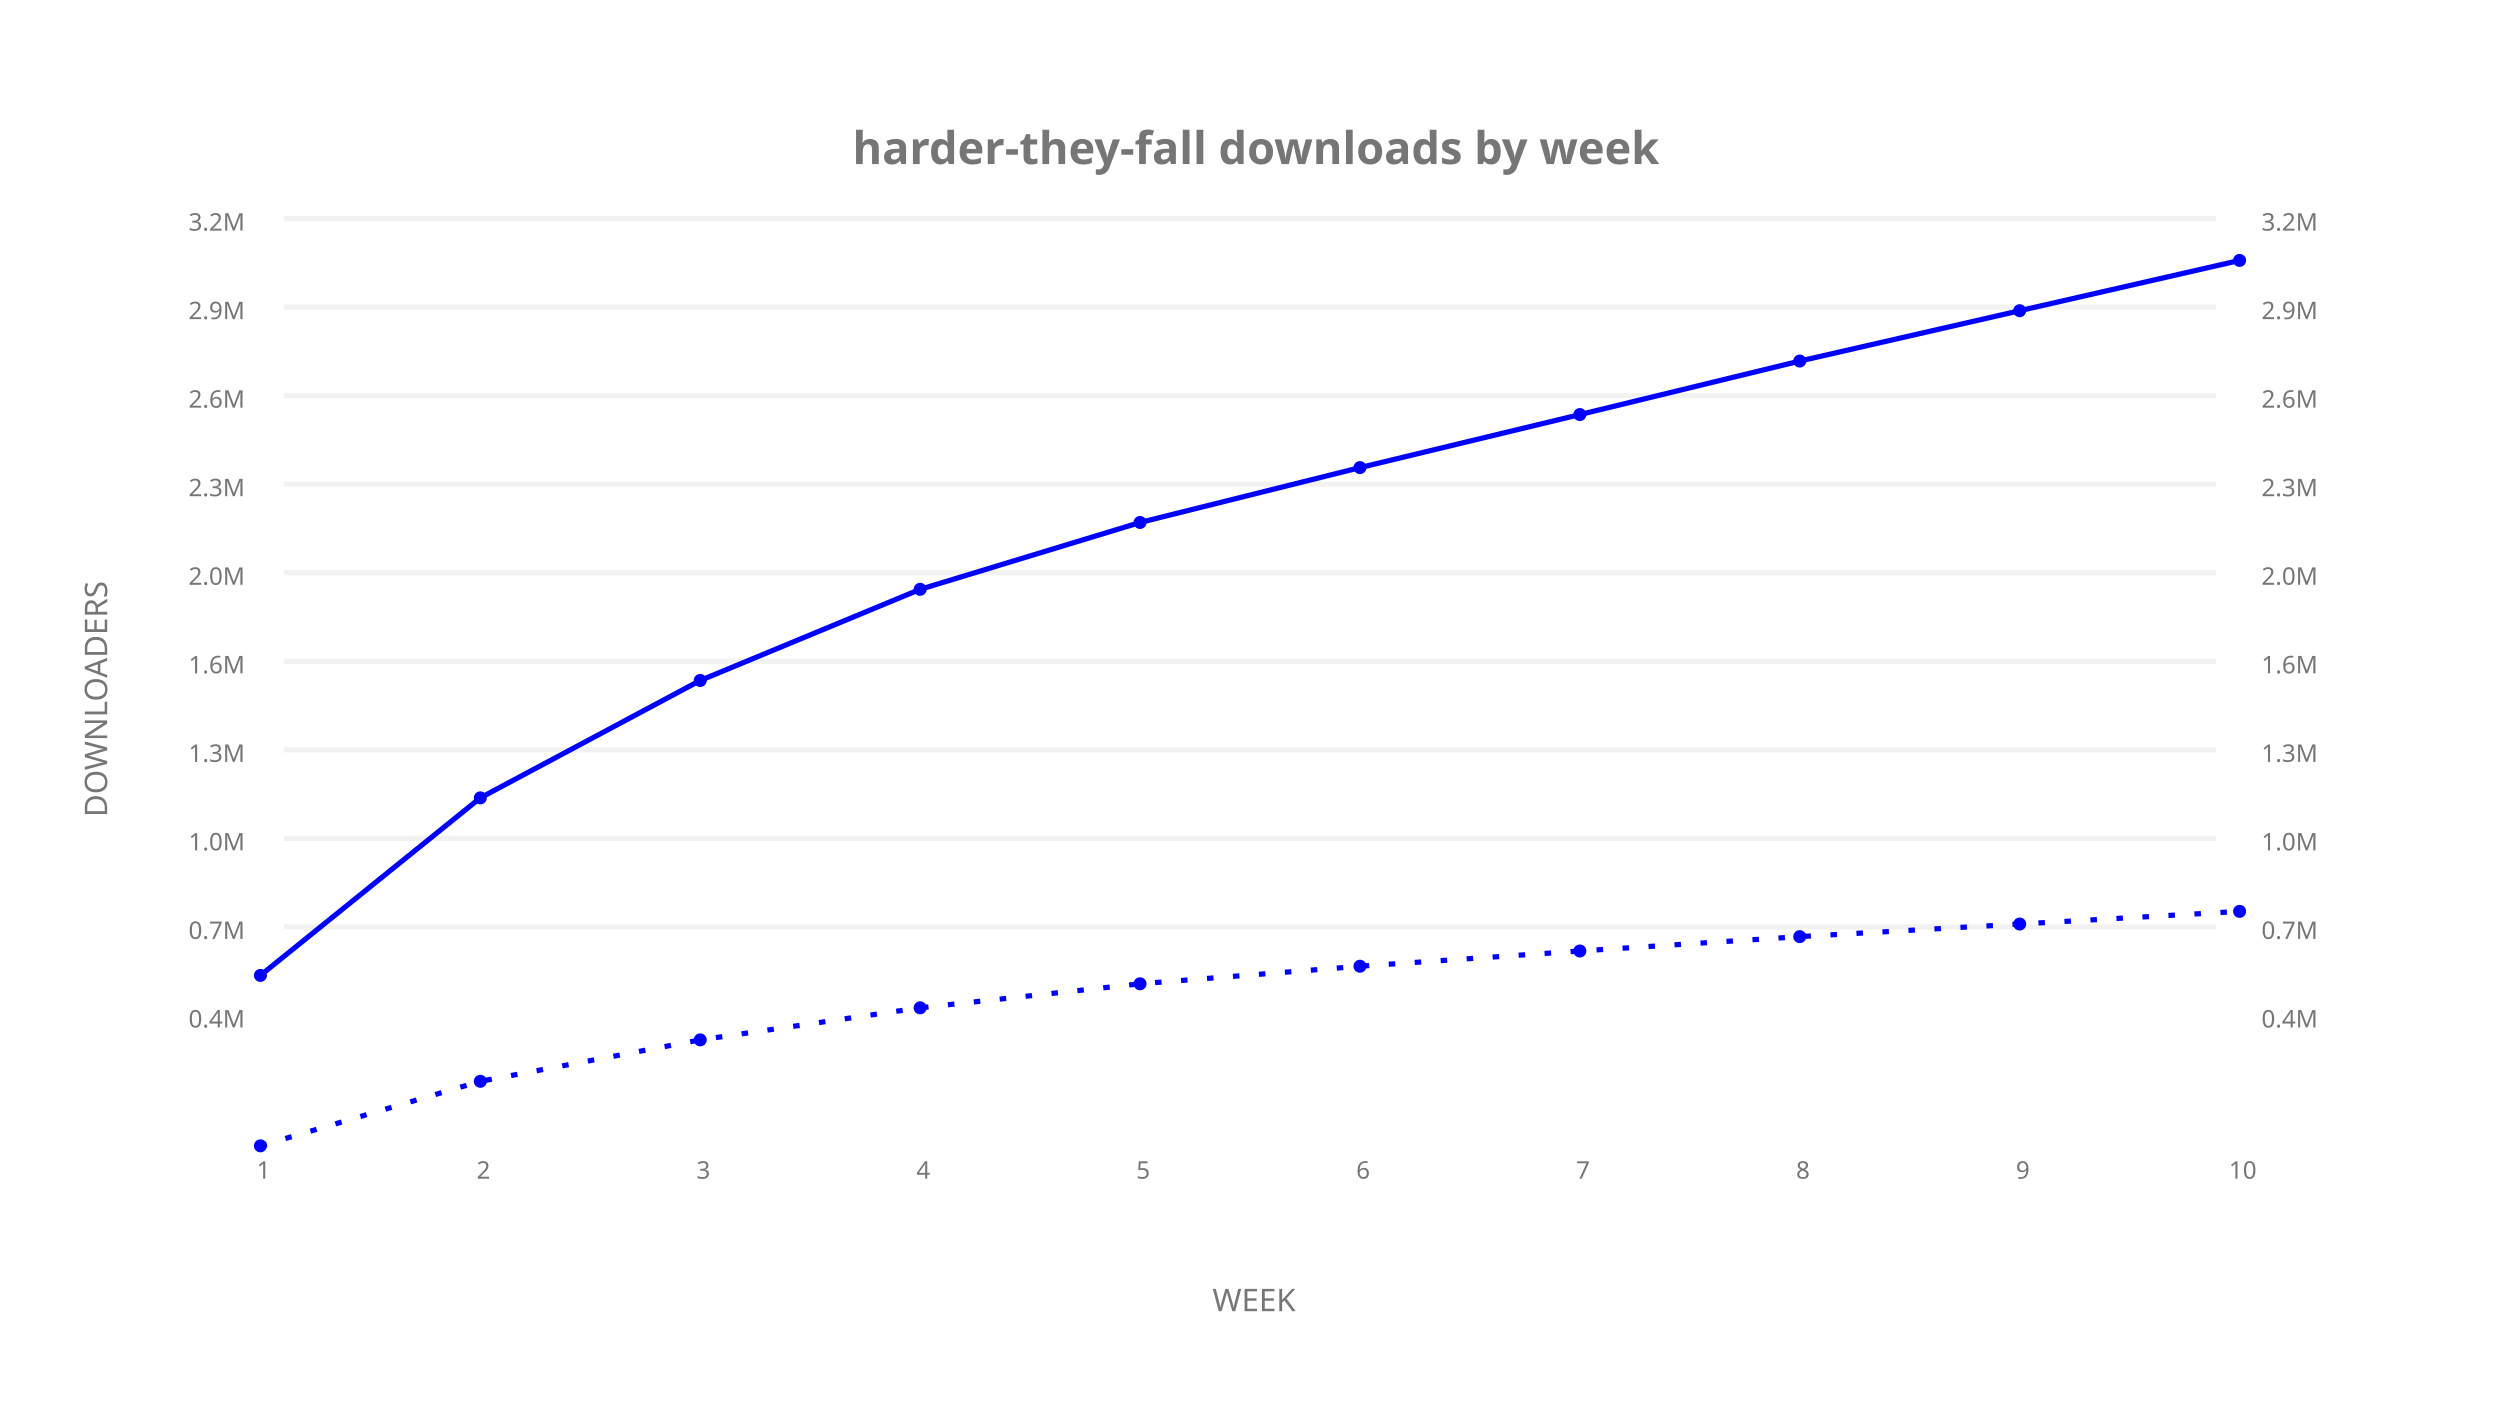
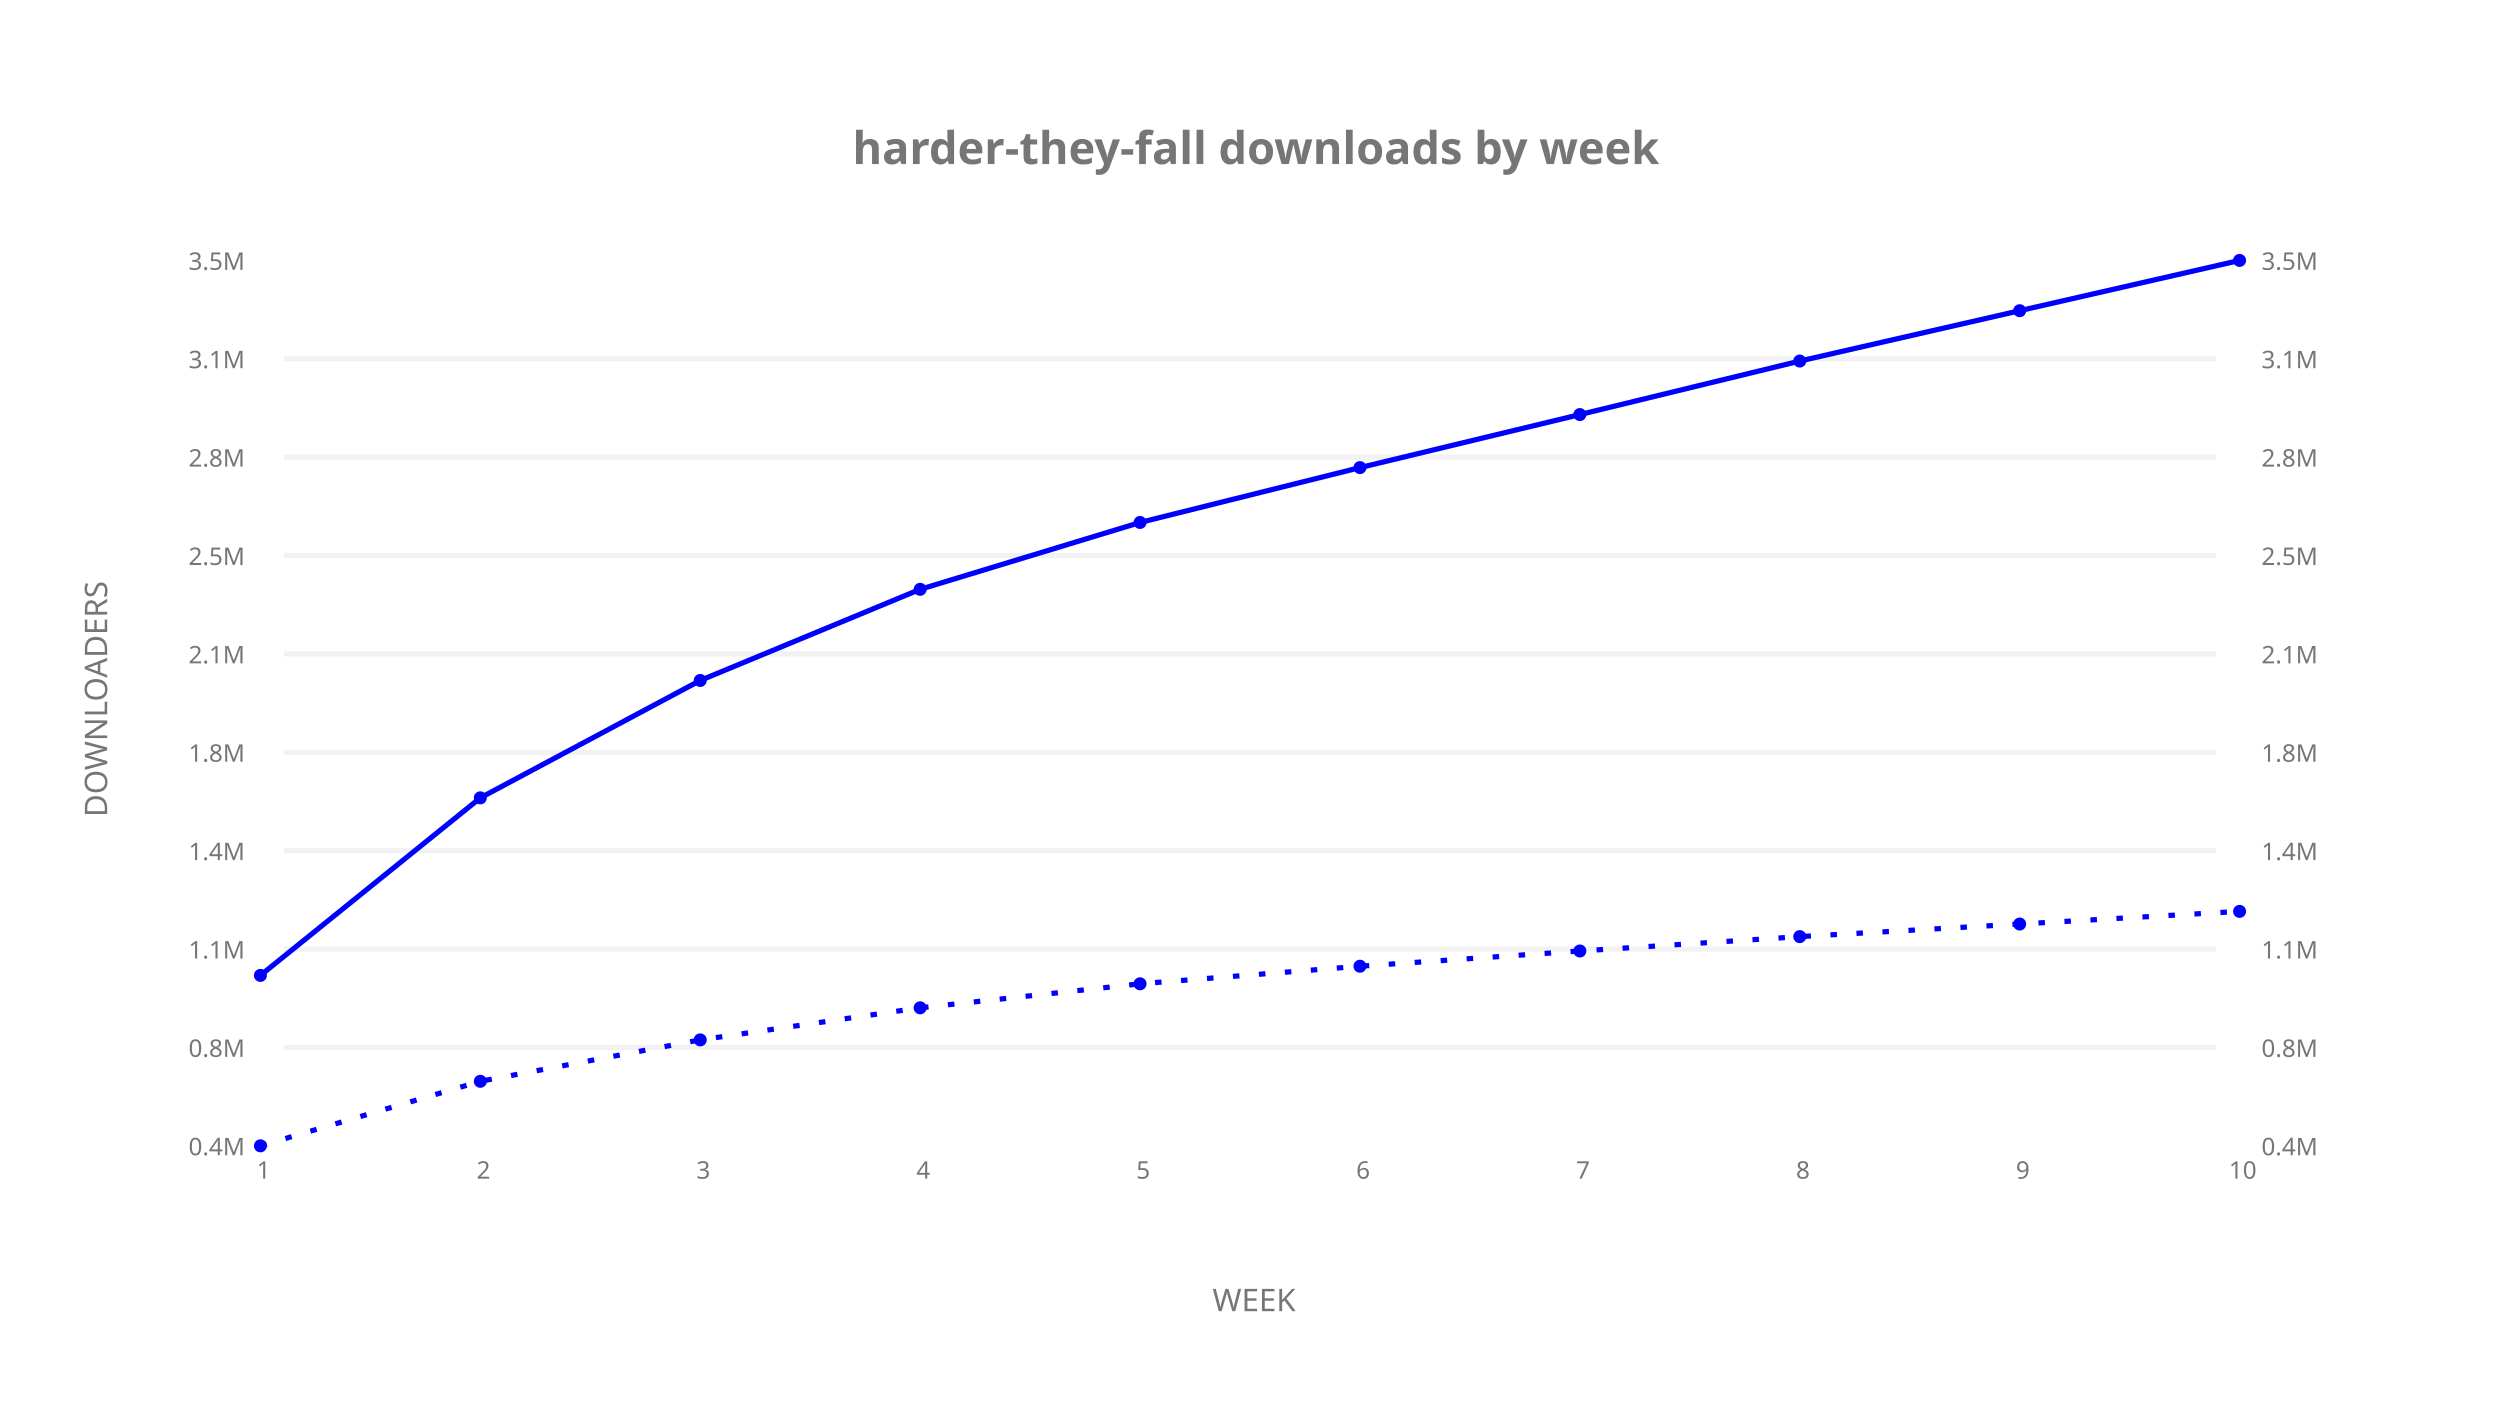
<svg xmlns="http://www.w3.org/2000/svg" xml:space="preserve" id="harder-they-fall-downloads-by-week-harder-they-fall-week" x="0px" y="0px" width="1920px" height="1080px" viewBox="0 0 1920 1080" enable-background="new 0 0 1920 1080" role="img">
  <g id="annotations">
    <text x="960" y="126" font-family="Atkinson Hyperlegible" font-size="26pt" text-anchor="middle" text-align="center" font-weight="600" font-style="normal" style="fill:rgb(118,118,118); fill-opacity:1; stroke:rgb(118,118,118); stroke-opacity:0; stroke-width:0.5"> harder-they-fall downloads by week</text>
    <g id="axes-lines">
      <text x="960" y="1007" font-family="Atkinson Hyperlegible" font-size="18pt" text-anchor="middle" text-align="center" font-weight="500" font-style="normal" style="fill:rgb(118,118,118); fill-opacity:1; stroke:rgb(118,118,118); stroke-opacity:0; stroke-width:0.5"> WEEK</text>
      <text x="73" y="540" font-family="Atkinson Hyperlegible" font-size="18pt" text-anchor="middle" text-align="center" dominant-baseline="central" font-weight="500" font-style="normal" style="fill:rgb(118,118,118); fill-opacity:1; stroke:rgb(118,118,118); stroke-opacity:0; stroke-width:0.5" transform="rotate(-90,73,540)"> DOWNLOADERS</text>
    </g>
    <g id="tic-y-label-lines">
-       <line x1="218" y1="711.861" x2="1702" y2="711.861" style="fill:rgb(0,0,255); fill-opacity:0; stroke:rgb(242,242,242); stroke-opacity:1; stroke-width:4" />
-       <line x1="218" y1="643.861" x2="1702" y2="643.861" style="fill:rgb(0,0,255); fill-opacity:0; stroke:rgb(242,242,242); stroke-opacity:1; stroke-width:4" />
-       <line x1="218" y1="575.861" x2="1702" y2="575.861" style="fill:rgb(0,0,255); fill-opacity:0; stroke:rgb(242,242,242); stroke-opacity:1; stroke-width:4" />
-       <line x1="218" y1="507.861" x2="1702" y2="507.861" style="fill:rgb(0,0,255); fill-opacity:0; stroke:rgb(242,242,242); stroke-opacity:1; stroke-width:4" />
-       <line x1="218" y1="439.861" x2="1702" y2="439.861" style="fill:rgb(0,0,255); fill-opacity:0; stroke:rgb(242,242,242); stroke-opacity:1; stroke-width:4" />
-       <line x1="218" y1="371.861" x2="1702" y2="371.861" style="fill:rgb(0,0,255); fill-opacity:0; stroke:rgb(242,242,242); stroke-opacity:1; stroke-width:4" />
-       <line x1="218" y1="303.861" x2="1702" y2="303.861" style="fill:rgb(0,0,255); fill-opacity:0; stroke:rgb(242,242,242); stroke-opacity:1; stroke-width:4" />
-       <line x1="218" y1="235.861" x2="1702" y2="235.861" style="fill:rgb(0,0,255); fill-opacity:0; stroke:rgb(242,242,242); stroke-opacity:1; stroke-width:4" />
-       <line x1="218" y1="167.861" x2="1702" y2="167.861" style="fill:rgb(0,0,255); fill-opacity:0; stroke:rgb(242,242,242); stroke-opacity:1; stroke-width:4" />
+       <line x1="218" y1="804.444" x2="1702" y2="804.444" style="fill:rgb(0,0,255); fill-opacity:0; stroke:rgb(242,242,242); stroke-opacity:1; stroke-width:4" />
+       <line x1="218" y1="728.889" x2="1702" y2="728.889" style="fill:rgb(0,0,255); fill-opacity:0; stroke:rgb(242,242,242); stroke-opacity:1; stroke-width:4" />
+       <line x1="218" y1="653.333" x2="1702" y2="653.333" style="fill:rgb(0,0,255); fill-opacity:0; stroke:rgb(242,242,242); stroke-opacity:1; stroke-width:4" />
+       <line x1="218" y1="577.778" x2="1702" y2="577.778" style="fill:rgb(0,0,255); fill-opacity:0; stroke:rgb(242,242,242); stroke-opacity:1; stroke-width:4" />
+       <line x1="218" y1="502.222" x2="1702" y2="502.222" style="fill:rgb(0,0,255); fill-opacity:0; stroke:rgb(242,242,242); stroke-opacity:1; stroke-width:4" />
+       <line x1="218" y1="426.667" x2="1702" y2="426.667" style="fill:rgb(0,0,255); fill-opacity:0; stroke:rgb(242,242,242); stroke-opacity:1; stroke-width:4" />
+       <line x1="218" y1="351.111" x2="1702" y2="351.111" style="fill:rgb(0,0,255); fill-opacity:0; stroke:rgb(242,242,242); stroke-opacity:1; stroke-width:4" />
+       <line x1="218" y1="275.556" x2="1702" y2="275.556" style="fill:rgb(0,0,255); fill-opacity:0; stroke:rgb(242,242,242); stroke-opacity:1; stroke-width:4" />
    </g>
    <g id="tic-x-labels">
      <text x="200" y="898" font-family="Atkinson Hyperlegible" font-size="14pt" text-anchor="middle" text-align="center" dominant-baseline="central" font-weight="400" font-style="normal" style="fill:rgb(118,118,118); fill-opacity:1; stroke:rgb(118,118,118); stroke-opacity:0; stroke-width:0.5"> 1</text>
      <text x="368.889" y="898" font-family="Atkinson Hyperlegible" font-size="14pt" text-anchor="middle" text-align="center" dominant-baseline="central" font-weight="400" font-style="normal" style="fill:rgb(118,118,118); fill-opacity:1; stroke:rgb(118,118,118); stroke-opacity:0; stroke-width:0.5"> 2</text>
      <text x="537.778" y="898" font-family="Atkinson Hyperlegible" font-size="14pt" text-anchor="middle" text-align="center" dominant-baseline="central" font-weight="400" font-style="normal" style="fill:rgb(118,118,118); fill-opacity:1; stroke:rgb(118,118,118); stroke-opacity:0; stroke-width:0.5"> 3</text>
      <text x="706.667" y="898" font-family="Atkinson Hyperlegible" font-size="14pt" text-anchor="middle" text-align="center" dominant-baseline="central" font-weight="400" font-style="normal" style="fill:rgb(118,118,118); fill-opacity:1; stroke:rgb(118,118,118); stroke-opacity:0; stroke-width:0.5"> 4</text>
      <text x="875.556" y="898" font-family="Atkinson Hyperlegible" font-size="14pt" text-anchor="middle" text-align="center" dominant-baseline="central" font-weight="400" font-style="normal" style="fill:rgb(118,118,118); fill-opacity:1; stroke:rgb(118,118,118); stroke-opacity:0; stroke-width:0.5"> 5</text>
      <text x="1044.444" y="898" font-family="Atkinson Hyperlegible" font-size="14pt" text-anchor="middle" text-align="center" dominant-baseline="central" font-weight="400" font-style="normal" style="fill:rgb(118,118,118); fill-opacity:1; stroke:rgb(118,118,118); stroke-opacity:0; stroke-width:0.5"> 6</text>
      <text x="1213.333" y="898" font-family="Atkinson Hyperlegible" font-size="14pt" text-anchor="middle" text-align="center" dominant-baseline="central" font-weight="400" font-style="normal" style="fill:rgb(118,118,118); fill-opacity:1; stroke:rgb(118,118,118); stroke-opacity:0; stroke-width:0.5"> 7</text>
      <text x="1382.222" y="898" font-family="Atkinson Hyperlegible" font-size="14pt" text-anchor="middle" text-align="center" dominant-baseline="central" font-weight="400" font-style="normal" style="fill:rgb(118,118,118); fill-opacity:1; stroke:rgb(118,118,118); stroke-opacity:0; stroke-width:0.5"> 8</text>
      <text x="1551.111" y="898" font-family="Atkinson Hyperlegible" font-size="14pt" text-anchor="middle" text-align="center" dominant-baseline="central" font-weight="400" font-style="normal" style="fill:rgb(118,118,118); fill-opacity:1; stroke:rgb(118,118,118); stroke-opacity:0; stroke-width:0.5"> 9</text>
      <text x="1720" y="898" font-family="Atkinson Hyperlegible" font-size="14pt" text-anchor="middle" text-align="center" dominant-baseline="central" font-weight="400" font-style="normal" style="fill:rgb(118,118,118); fill-opacity:1; stroke:rgb(118,118,118); stroke-opacity:0; stroke-width:0.5"> 10</text>
    </g>
    <g id="tic-y-labels">
-       <text x="164" y="781.861" font-family="Atkinson Hyperlegible" font-size="14pt" text-anchor="middle" text-align="center" dominant-baseline="central" font-weight="400" font-style="normal" style="fill:rgb(118,118,118); fill-opacity:1; stroke:rgb(118,118,118); stroke-opacity:0; stroke-width:0.5"> 0.4M</text>
-       <text x="1756" y="781.861" font-family="Atkinson Hyperlegible" font-size="14pt" text-anchor="middle" text-align="center" dominant-baseline="central" font-weight="400" font-style="normal" style="fill:rgb(118,118,118); fill-opacity:1; stroke:rgb(118,118,118); stroke-opacity:0; stroke-width:0.5"> 0.4M</text>
-       <text x="164" y="713.861" font-family="Atkinson Hyperlegible" font-size="14pt" text-anchor="middle" text-align="center" dominant-baseline="central" font-weight="400" font-style="normal" style="fill:rgb(118,118,118); fill-opacity:1; stroke:rgb(118,118,118); stroke-opacity:0; stroke-width:0.5"> 0.7M</text>
-       <text x="1756" y="713.861" font-family="Atkinson Hyperlegible" font-size="14pt" text-anchor="middle" text-align="center" dominant-baseline="central" font-weight="400" font-style="normal" style="fill:rgb(118,118,118); fill-opacity:1; stroke:rgb(118,118,118); stroke-opacity:0; stroke-width:0.5"> 0.7M</text>
-       <text x="164" y="645.861" font-family="Atkinson Hyperlegible" font-size="14pt" text-anchor="middle" text-align="center" dominant-baseline="central" font-weight="400" font-style="normal" style="fill:rgb(118,118,118); fill-opacity:1; stroke:rgb(118,118,118); stroke-opacity:0; stroke-width:0.5"> 1.0M</text>
-       <text x="1756" y="645.861" font-family="Atkinson Hyperlegible" font-size="14pt" text-anchor="middle" text-align="center" dominant-baseline="central" font-weight="400" font-style="normal" style="fill:rgb(118,118,118); fill-opacity:1; stroke:rgb(118,118,118); stroke-opacity:0; stroke-width:0.5"> 1.0M</text>
-       <text x="164" y="577.861" font-family="Atkinson Hyperlegible" font-size="14pt" text-anchor="middle" text-align="center" dominant-baseline="central" font-weight="400" font-style="normal" style="fill:rgb(118,118,118); fill-opacity:1; stroke:rgb(118,118,118); stroke-opacity:0; stroke-width:0.5"> 1.3M</text>
-       <text x="1756" y="577.861" font-family="Atkinson Hyperlegible" font-size="14pt" text-anchor="middle" text-align="center" dominant-baseline="central" font-weight="400" font-style="normal" style="fill:rgb(118,118,118); fill-opacity:1; stroke:rgb(118,118,118); stroke-opacity:0; stroke-width:0.5"> 1.3M</text>
-       <text x="164" y="509.861" font-family="Atkinson Hyperlegible" font-size="14pt" text-anchor="middle" text-align="center" dominant-baseline="central" font-weight="400" font-style="normal" style="fill:rgb(118,118,118); fill-opacity:1; stroke:rgb(118,118,118); stroke-opacity:0; stroke-width:0.5"> 1.6M</text>
-       <text x="1756" y="509.861" font-family="Atkinson Hyperlegible" font-size="14pt" text-anchor="middle" text-align="center" dominant-baseline="central" font-weight="400" font-style="normal" style="fill:rgb(118,118,118); fill-opacity:1; stroke:rgb(118,118,118); stroke-opacity:0; stroke-width:0.5"> 1.6M</text>
-       <text x="164" y="441.861" font-family="Atkinson Hyperlegible" font-size="14pt" text-anchor="middle" text-align="center" dominant-baseline="central" font-weight="400" font-style="normal" style="fill:rgb(118,118,118); fill-opacity:1; stroke:rgb(118,118,118); stroke-opacity:0; stroke-width:0.5"> 2.0M</text>
-       <text x="1756" y="441.861" font-family="Atkinson Hyperlegible" font-size="14pt" text-anchor="middle" text-align="center" dominant-baseline="central" font-weight="400" font-style="normal" style="fill:rgb(118,118,118); fill-opacity:1; stroke:rgb(118,118,118); stroke-opacity:0; stroke-width:0.5"> 2.0M</text>
-       <text x="164" y="373.861" font-family="Atkinson Hyperlegible" font-size="14pt" text-anchor="middle" text-align="center" dominant-baseline="central" font-weight="400" font-style="normal" style="fill:rgb(118,118,118); fill-opacity:1; stroke:rgb(118,118,118); stroke-opacity:0; stroke-width:0.5"> 2.3M</text>
-       <text x="1756" y="373.861" font-family="Atkinson Hyperlegible" font-size="14pt" text-anchor="middle" text-align="center" dominant-baseline="central" font-weight="400" font-style="normal" style="fill:rgb(118,118,118); fill-opacity:1; stroke:rgb(118,118,118); stroke-opacity:0; stroke-width:0.5"> 2.3M</text>
-       <text x="164" y="305.861" font-family="Atkinson Hyperlegible" font-size="14pt" text-anchor="middle" text-align="center" dominant-baseline="central" font-weight="400" font-style="normal" style="fill:rgb(118,118,118); fill-opacity:1; stroke:rgb(118,118,118); stroke-opacity:0; stroke-width:0.5"> 2.6M</text>
-       <text x="1756" y="305.861" font-family="Atkinson Hyperlegible" font-size="14pt" text-anchor="middle" text-align="center" dominant-baseline="central" font-weight="400" font-style="normal" style="fill:rgb(118,118,118); fill-opacity:1; stroke:rgb(118,118,118); stroke-opacity:0; stroke-width:0.5"> 2.6M</text>
-       <text x="164" y="237.861" font-family="Atkinson Hyperlegible" font-size="14pt" text-anchor="middle" text-align="center" dominant-baseline="central" font-weight="400" font-style="normal" style="fill:rgb(118,118,118); fill-opacity:1; stroke:rgb(118,118,118); stroke-opacity:0; stroke-width:0.5"> 2.9M</text>
-       <text x="1756" y="237.861" font-family="Atkinson Hyperlegible" font-size="14pt" text-anchor="middle" text-align="center" dominant-baseline="central" font-weight="400" font-style="normal" style="fill:rgb(118,118,118); fill-opacity:1; stroke:rgb(118,118,118); stroke-opacity:0; stroke-width:0.5"> 2.9M</text>
-       <text x="164" y="169.861" font-family="Atkinson Hyperlegible" font-size="14pt" text-anchor="middle" text-align="center" dominant-baseline="central" font-weight="400" font-style="normal" style="fill:rgb(118,118,118); fill-opacity:1; stroke:rgb(118,118,118); stroke-opacity:0; stroke-width:0.5"> 3.2M</text>
-       <text x="1756" y="169.861" font-family="Atkinson Hyperlegible" font-size="14pt" text-anchor="middle" text-align="center" dominant-baseline="central" font-weight="400" font-style="normal" style="fill:rgb(118,118,118); fill-opacity:1; stroke:rgb(118,118,118); stroke-opacity:0; stroke-width:0.5"> 3.2M</text>
+       <text x="164" y="880" font-family="Atkinson Hyperlegible" font-size="14pt" text-anchor="middle" text-align="center" dominant-baseline="central" font-weight="400" font-style="normal" style="fill:rgb(118,118,118); fill-opacity:1; stroke:rgb(118,118,118); stroke-opacity:0; stroke-width:0.5"> 0.4M</text>
+       <text x="1756" y="880" font-family="Atkinson Hyperlegible" font-size="14pt" text-anchor="middle" text-align="center" dominant-baseline="central" font-weight="400" font-style="normal" style="fill:rgb(118,118,118); fill-opacity:1; stroke:rgb(118,118,118); stroke-opacity:0; stroke-width:0.5"> 0.4M</text>
+       <text x="164" y="804.444" font-family="Atkinson Hyperlegible" font-size="14pt" text-anchor="middle" text-align="center" dominant-baseline="central" font-weight="400" font-style="normal" style="fill:rgb(118,118,118); fill-opacity:1; stroke:rgb(118,118,118); stroke-opacity:0; stroke-width:0.5"> 0.8M</text>
+       <text x="1756" y="804.444" font-family="Atkinson Hyperlegible" font-size="14pt" text-anchor="middle" text-align="center" dominant-baseline="central" font-weight="400" font-style="normal" style="fill:rgb(118,118,118); fill-opacity:1; stroke:rgb(118,118,118); stroke-opacity:0; stroke-width:0.5"> 0.8M</text>
+       <text x="164" y="728.889" font-family="Atkinson Hyperlegible" font-size="14pt" text-anchor="middle" text-align="center" dominant-baseline="central" font-weight="400" font-style="normal" style="fill:rgb(118,118,118); fill-opacity:1; stroke:rgb(118,118,118); stroke-opacity:0; stroke-width:0.5"> 1.1M</text>
+       <text x="1756" y="728.889" font-family="Atkinson Hyperlegible" font-size="14pt" text-anchor="middle" text-align="center" dominant-baseline="central" font-weight="400" font-style="normal" style="fill:rgb(118,118,118); fill-opacity:1; stroke:rgb(118,118,118); stroke-opacity:0; stroke-width:0.5"> 1.1M</text>
+       <text x="164" y="653.333" font-family="Atkinson Hyperlegible" font-size="14pt" text-anchor="middle" text-align="center" dominant-baseline="central" font-weight="400" font-style="normal" style="fill:rgb(118,118,118); fill-opacity:1; stroke:rgb(118,118,118); stroke-opacity:0; stroke-width:0.5"> 1.4M</text>
+       <text x="1756" y="653.333" font-family="Atkinson Hyperlegible" font-size="14pt" text-anchor="middle" text-align="center" dominant-baseline="central" font-weight="400" font-style="normal" style="fill:rgb(118,118,118); fill-opacity:1; stroke:rgb(118,118,118); stroke-opacity:0; stroke-width:0.5"> 1.4M</text>
+       <text x="164" y="577.778" font-family="Atkinson Hyperlegible" font-size="14pt" text-anchor="middle" text-align="center" dominant-baseline="central" font-weight="400" font-style="normal" style="fill:rgb(118,118,118); fill-opacity:1; stroke:rgb(118,118,118); stroke-opacity:0; stroke-width:0.5"> 1.8M</text>
+       <text x="1756" y="577.778" font-family="Atkinson Hyperlegible" font-size="14pt" text-anchor="middle" text-align="center" dominant-baseline="central" font-weight="400" font-style="normal" style="fill:rgb(118,118,118); fill-opacity:1; stroke:rgb(118,118,118); stroke-opacity:0; stroke-width:0.5"> 1.8M</text>
+       <text x="164" y="502.222" font-family="Atkinson Hyperlegible" font-size="14pt" text-anchor="middle" text-align="center" dominant-baseline="central" font-weight="400" font-style="normal" style="fill:rgb(118,118,118); fill-opacity:1; stroke:rgb(118,118,118); stroke-opacity:0; stroke-width:0.5"> 2.1M</text>
+       <text x="1756" y="502.222" font-family="Atkinson Hyperlegible" font-size="14pt" text-anchor="middle" text-align="center" dominant-baseline="central" font-weight="400" font-style="normal" style="fill:rgb(118,118,118); fill-opacity:1; stroke:rgb(118,118,118); stroke-opacity:0; stroke-width:0.5"> 2.1M</text>
+       <text x="164" y="426.667" font-family="Atkinson Hyperlegible" font-size="14pt" text-anchor="middle" text-align="center" dominant-baseline="central" font-weight="400" font-style="normal" style="fill:rgb(118,118,118); fill-opacity:1; stroke:rgb(118,118,118); stroke-opacity:0; stroke-width:0.5"> 2.5M</text>
+       <text x="1756" y="426.667" font-family="Atkinson Hyperlegible" font-size="14pt" text-anchor="middle" text-align="center" dominant-baseline="central" font-weight="400" font-style="normal" style="fill:rgb(118,118,118); fill-opacity:1; stroke:rgb(118,118,118); stroke-opacity:0; stroke-width:0.5"> 2.5M</text>
+       <text x="164" y="351.111" font-family="Atkinson Hyperlegible" font-size="14pt" text-anchor="middle" text-align="center" dominant-baseline="central" font-weight="400" font-style="normal" style="fill:rgb(118,118,118); fill-opacity:1; stroke:rgb(118,118,118); stroke-opacity:0; stroke-width:0.5"> 2.8M</text>
+       <text x="1756" y="351.111" font-family="Atkinson Hyperlegible" font-size="14pt" text-anchor="middle" text-align="center" dominant-baseline="central" font-weight="400" font-style="normal" style="fill:rgb(118,118,118); fill-opacity:1; stroke:rgb(118,118,118); stroke-opacity:0; stroke-width:0.5"> 2.8M</text>
+       <text x="164" y="275.556" font-family="Atkinson Hyperlegible" font-size="14pt" text-anchor="middle" text-align="center" dominant-baseline="central" font-weight="400" font-style="normal" style="fill:rgb(118,118,118); fill-opacity:1; stroke:rgb(118,118,118); stroke-opacity:0; stroke-width:0.5"> 3.1M</text>
+       <text x="1756" y="275.556" font-family="Atkinson Hyperlegible" font-size="14pt" text-anchor="middle" text-align="center" dominant-baseline="central" font-weight="400" font-style="normal" style="fill:rgb(118,118,118); fill-opacity:1; stroke:rgb(118,118,118); stroke-opacity:0; stroke-width:0.5"> 3.1M</text>
+       <text x="164" y="200" font-family="Atkinson Hyperlegible" font-size="14pt" text-anchor="middle" text-align="center" dominant-baseline="central" font-weight="400" font-style="normal" style="fill:rgb(118,118,118); fill-opacity:1; stroke:rgb(118,118,118); stroke-opacity:0; stroke-width:0.5"> 3.5M</text>
+       <text x="1756" y="200" font-family="Atkinson Hyperlegible" font-size="14pt" text-anchor="middle" text-align="center" dominant-baseline="central" font-weight="400" font-style="normal" style="fill:rgb(118,118,118); fill-opacity:1; stroke:rgb(118,118,118); stroke-opacity:0; stroke-width:0.5"> 3.5M</text>
    </g>
  </g>
  <g id="polyline-harder-they-fall downloads by week">
    <polyline points="200,749.109 368.889,612.751 537.778,522.59 706.667,452.603 875.556,401.257 1044.44,359.124 1213.33,318.383 1382.22,277.287 1551.11,238.618 1720,200 " style="fill:rgb(0,0,255); fill-opacity:0; stroke:rgb(0,0,255); stroke-opacity:1; stroke-width:4" />
  </g>
  <g id="markers-harder-they-fall downloads by week">
    <circle cx="200" cy="749.109" r="5" style="fill:rgb(0,0,255); fill-opacity:1; stroke:rgb(0,0,255); stroke-opacity:0; stroke-width:4">
</circle>
    <circle cx="368.889" cy="612.751" r="5" style="fill:rgb(0,0,255); fill-opacity:1; stroke:rgb(0,0,255); stroke-opacity:0; stroke-width:4">
</circle>
    <circle cx="537.778" cy="522.59" r="5" style="fill:rgb(0,0,255); fill-opacity:1; stroke:rgb(0,0,255); stroke-opacity:0; stroke-width:4">
</circle>
    <circle cx="706.667" cy="452.603" r="5" style="fill:rgb(0,0,255); fill-opacity:1; stroke:rgb(0,0,255); stroke-opacity:0; stroke-width:4">
</circle>
    <circle cx="875.556" cy="401.257" r="5" style="fill:rgb(0,0,255); fill-opacity:1; stroke:rgb(0,0,255); stroke-opacity:0; stroke-width:4">
</circle>
    <circle cx="1044.444" cy="359.124" r="5" style="fill:rgb(0,0,255); fill-opacity:1; stroke:rgb(0,0,255); stroke-opacity:0; stroke-width:4">
</circle>
    <circle cx="1213.333" cy="318.383" r="5" style="fill:rgb(0,0,255); fill-opacity:1; stroke:rgb(0,0,255); stroke-opacity:0; stroke-width:4">
</circle>
    <circle cx="1382.222" cy="277.287" r="5" style="fill:rgb(0,0,255); fill-opacity:1; stroke:rgb(0,0,255); stroke-opacity:0; stroke-width:4">
</circle>
    <circle cx="1551.111" cy="238.618" r="5" style="fill:rgb(0,0,255); fill-opacity:1; stroke:rgb(0,0,255); stroke-opacity:0; stroke-width:4">
</circle>
    <circle cx="1720" cy="200" r="5" style="fill:rgb(0,0,255); fill-opacity:1; stroke:rgb(0,0,255); stroke-opacity:0; stroke-width:4">
</circle>
  </g>
  <g id="polyline-harder-they-fall downloads by week uploaders">
    <polyline points="200,880 368.889,830.452 537.778,798.626 706.667,773.997 875.556,755.56 1044.44,742.06 1213.33,730.368 1382.22,719.326 1551.11,709.66 1720,699.941 " stroke-dasharray="5 15" style="fill:rgb(0,0,255); fill-opacity:0; stroke:rgb(0,0,255); stroke-opacity:1; stroke-width:4" />
  </g>
  <g id="markers-harder-they-fall downloads by week uploaders">
    <circle cx="200" cy="880" r="5" style="fill:rgb(0,0,255); fill-opacity:1; stroke:rgb(0,0,255); stroke-opacity:0; stroke-width:4">
</circle>
    <circle cx="368.889" cy="830.452" r="5" style="fill:rgb(0,0,255); fill-opacity:1; stroke:rgb(0,0,255); stroke-opacity:0; stroke-width:4">
</circle>
    <circle cx="537.778" cy="798.626" r="5" style="fill:rgb(0,0,255); fill-opacity:1; stroke:rgb(0,0,255); stroke-opacity:0; stroke-width:4">
</circle>
    <circle cx="706.667" cy="773.997" r="5" style="fill:rgb(0,0,255); fill-opacity:1; stroke:rgb(0,0,255); stroke-opacity:0; stroke-width:4">
</circle>
    <circle cx="875.556" cy="755.56" r="5" style="fill:rgb(0,0,255); fill-opacity:1; stroke:rgb(0,0,255); stroke-opacity:0; stroke-width:4">
</circle>
    <circle cx="1044.444" cy="742.06" r="5" style="fill:rgb(0,0,255); fill-opacity:1; stroke:rgb(0,0,255); stroke-opacity:0; stroke-width:4">
</circle>
    <circle cx="1213.333" cy="730.368" r="5" style="fill:rgb(0,0,255); fill-opacity:1; stroke:rgb(0,0,255); stroke-opacity:0; stroke-width:4">
</circle>
    <circle cx="1382.222" cy="719.326" r="5" style="fill:rgb(0,0,255); fill-opacity:1; stroke:rgb(0,0,255); stroke-opacity:0; stroke-width:4">
</circle>
    <circle cx="1551.111" cy="709.66" r="5" style="fill:rgb(0,0,255); fill-opacity:1; stroke:rgb(0,0,255); stroke-opacity:0; stroke-width:4">
</circle>
    <circle cx="1720" cy="699.941" r="5" style="fill:rgb(0,0,255); fill-opacity:1; stroke:rgb(0,0,255); stroke-opacity:0; stroke-width:4">
</circle>
  </g>
</svg>
